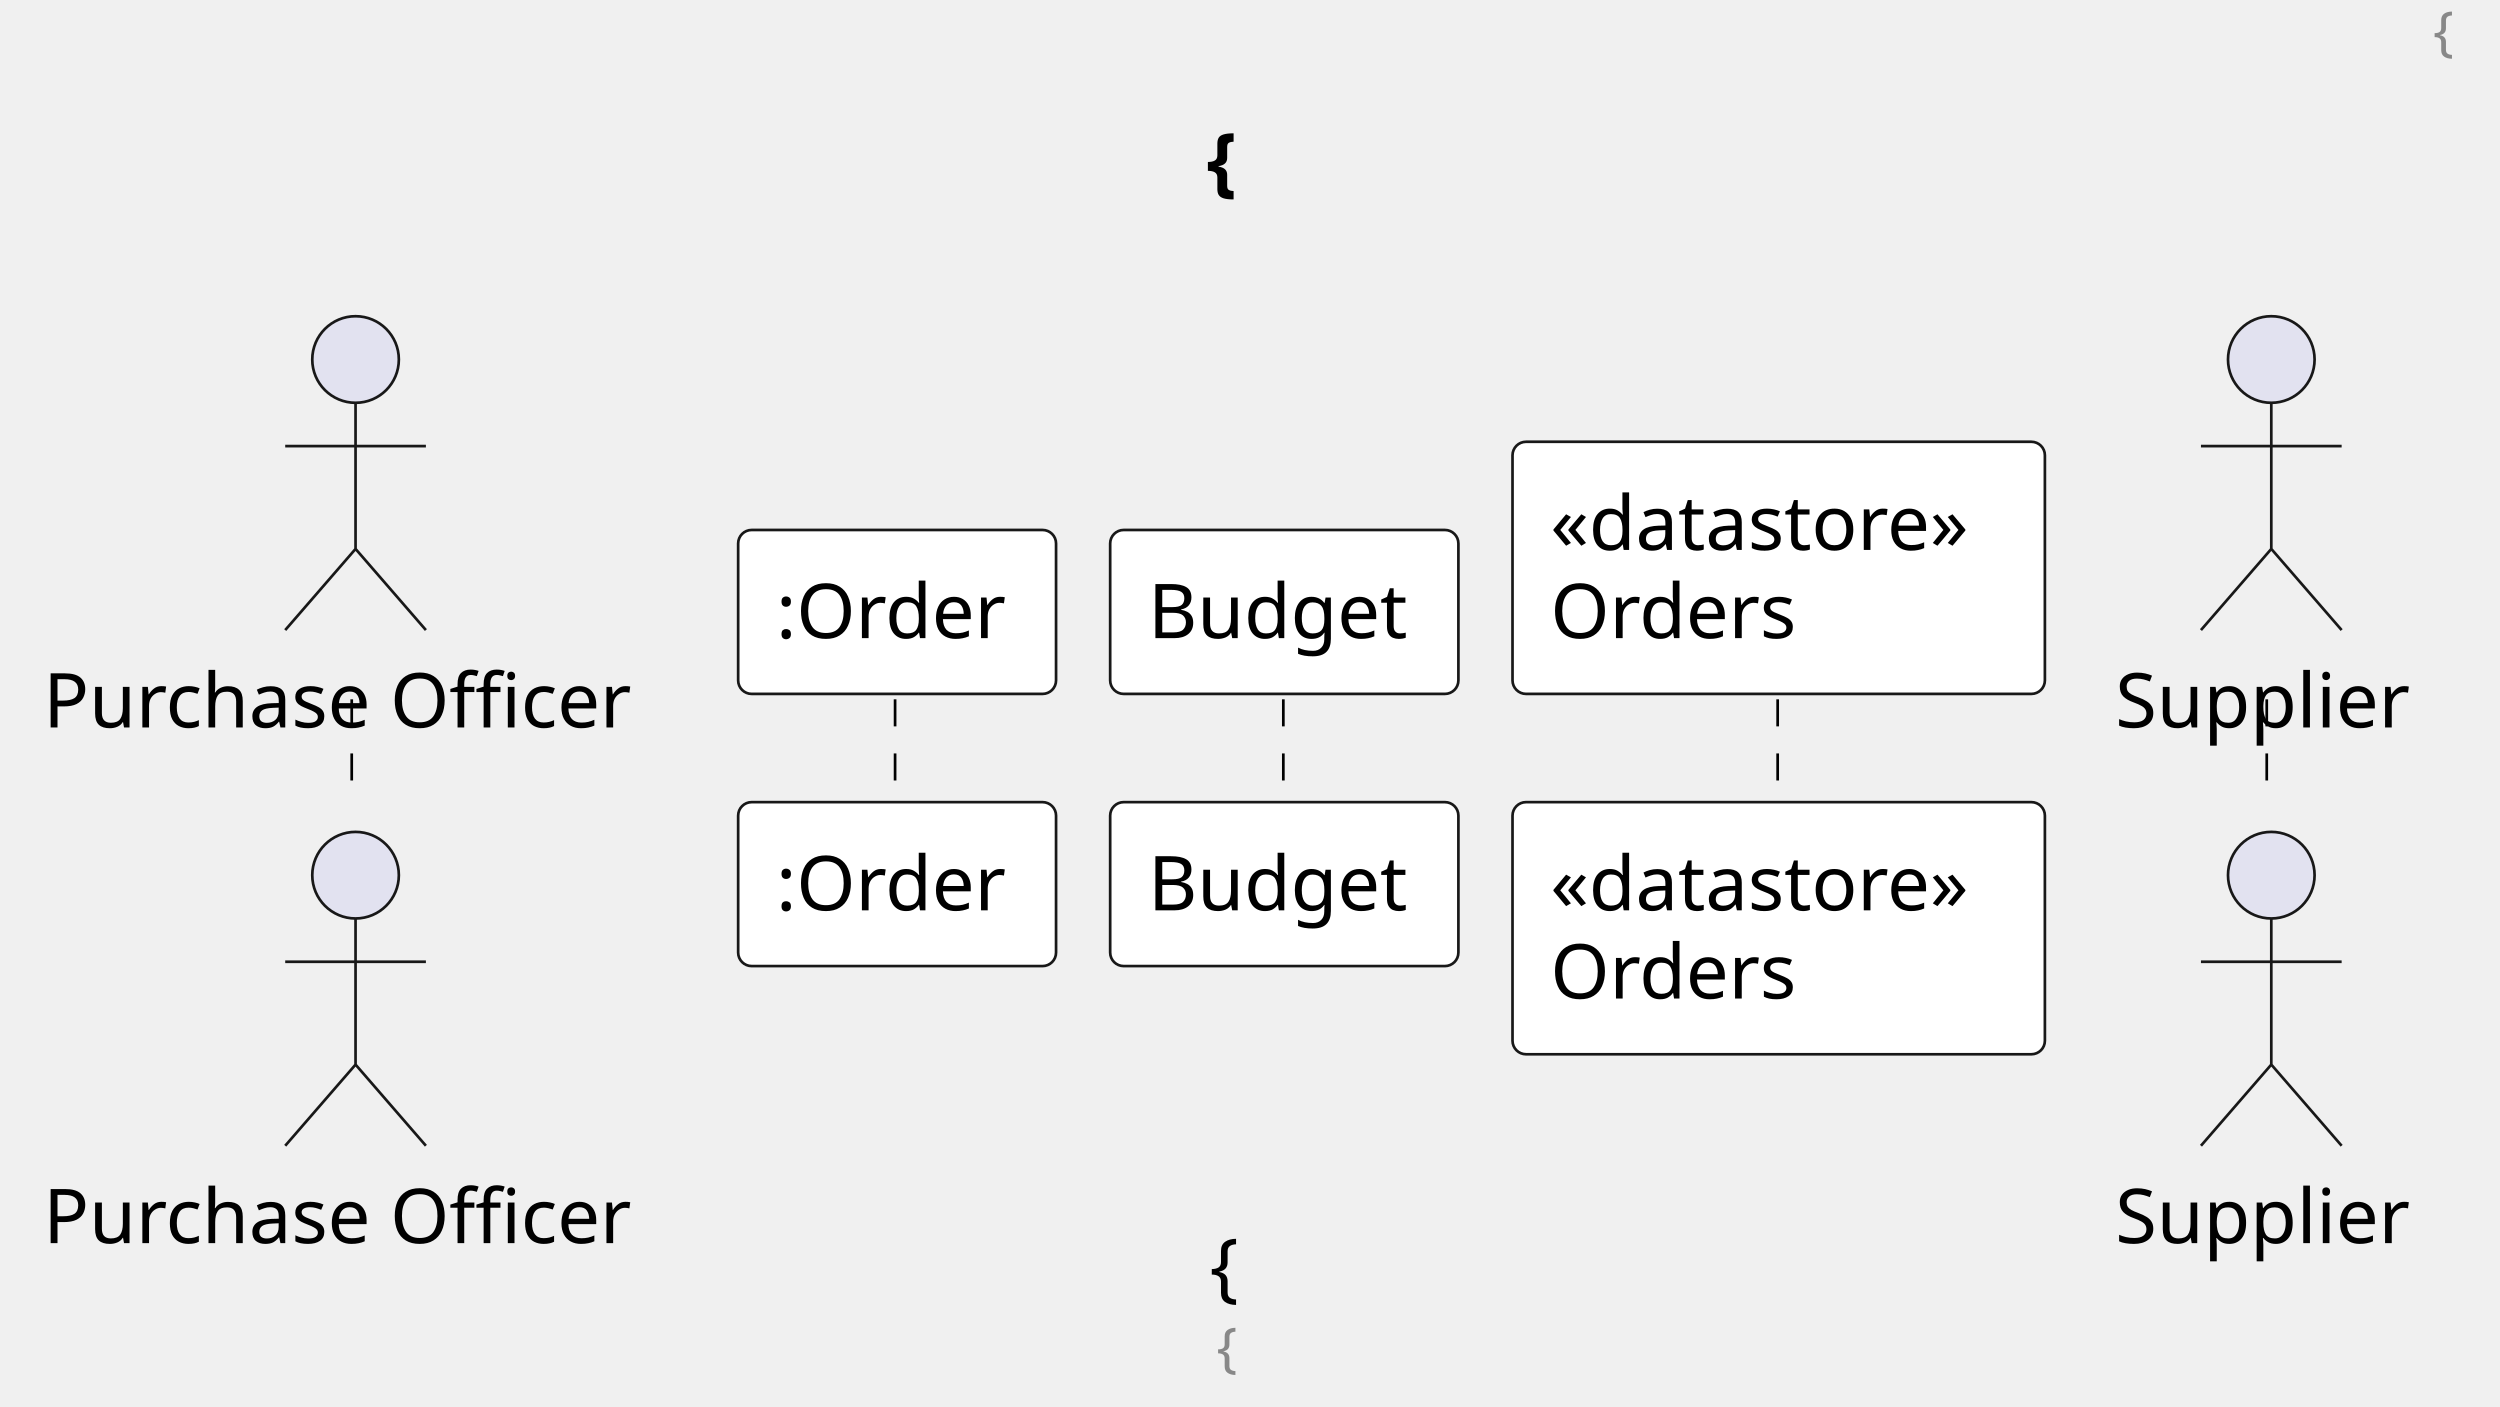
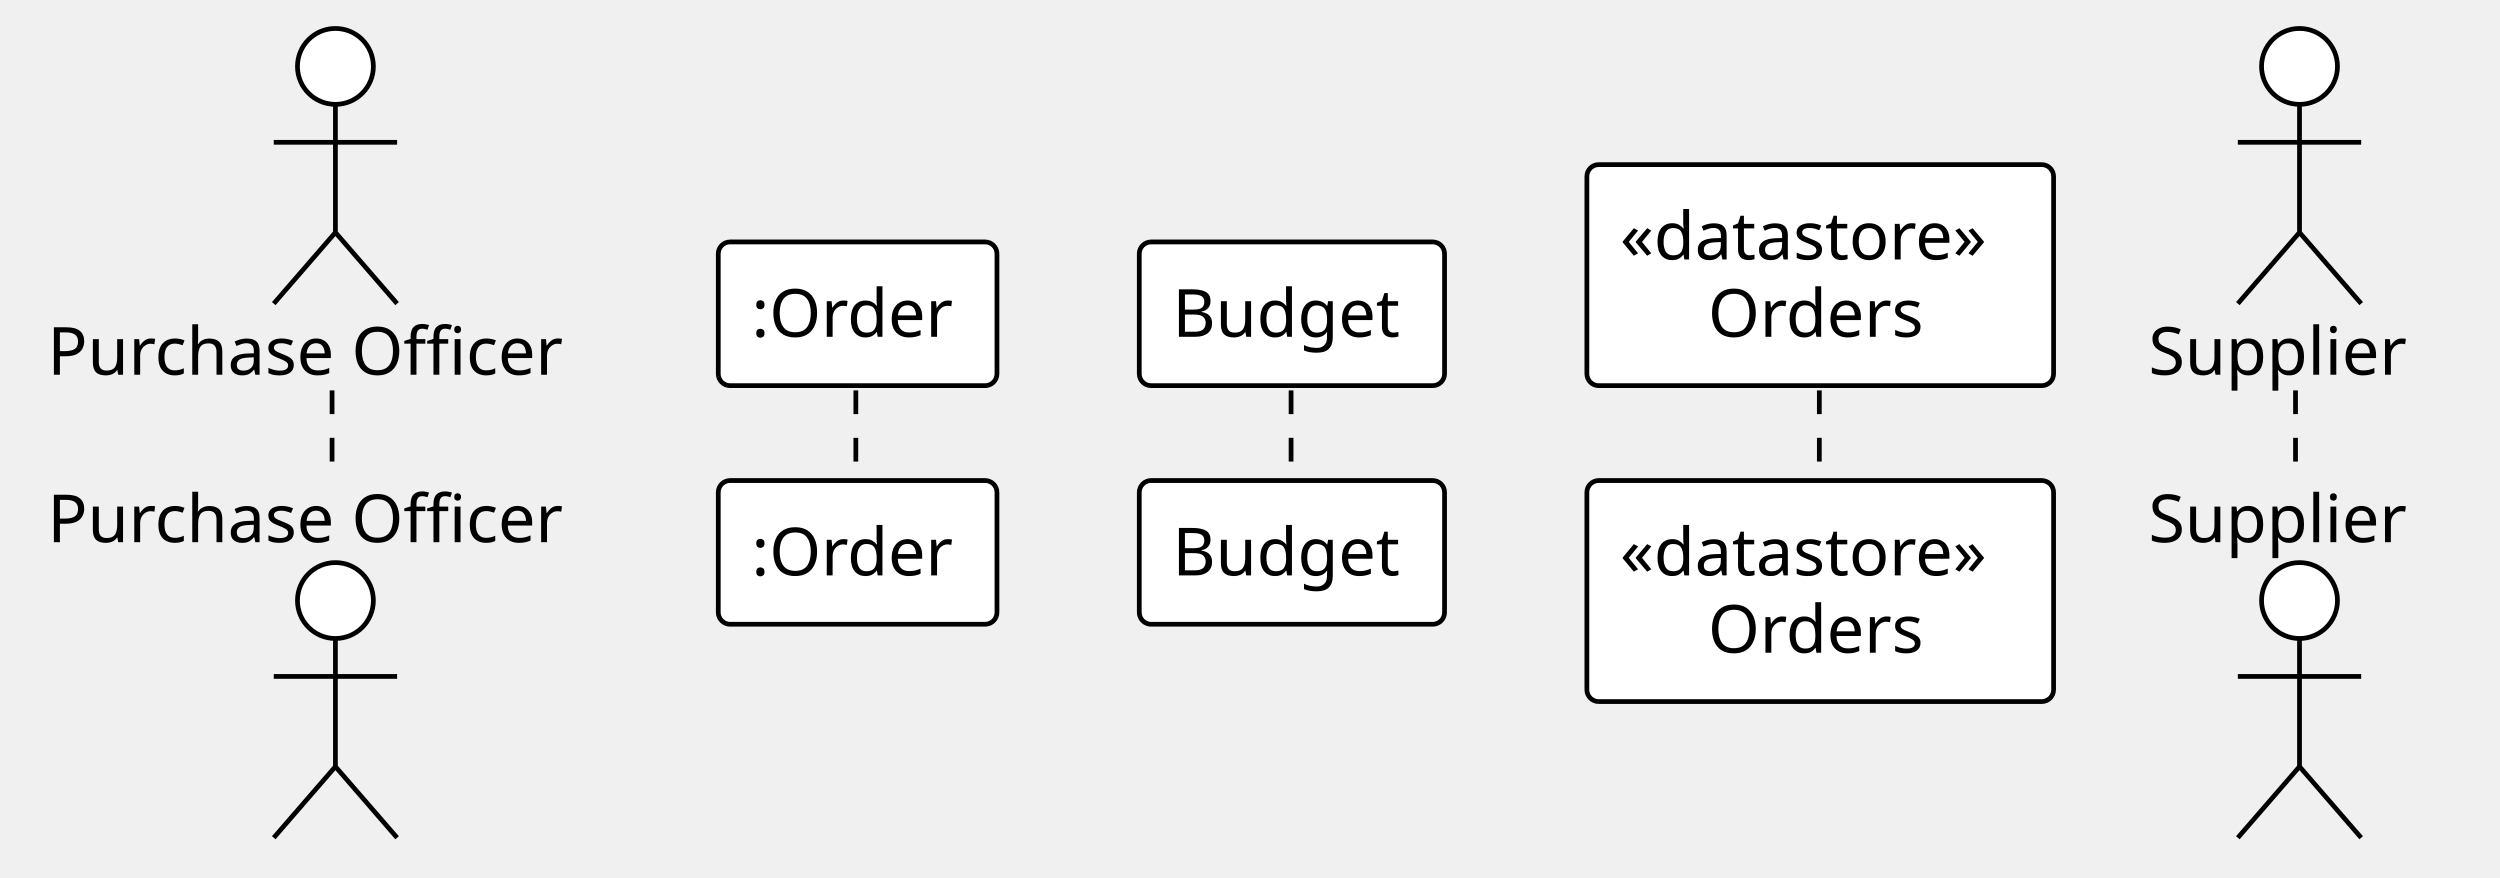
- <svg xmlns="http://www.w3.org/2000/svg" contentStyleType="text/css" data-diagram-type="SEQUENCE" height="260px" preserveAspectRatio="none" style="width:462px;height:260px;background:#FFFFFF;" version="1.1" viewBox="0 0 462 260" width="462px" zoomAndPan="magnify">
+ <svg xmlns="http://www.w3.org/2000/svg" contentStyleType="text/css" data-diagram-type="SEQUENCE" height="185px" preserveAspectRatio="none" style="width:527px;height:185px;background:#FFFFFF;" version="1.1" viewBox="0 0 527 185" width="527px" zoomAndPan="magnify">
  <defs />
  <g>
-     <g class="header" data-source-line="36">
-       <text fill="#888888" font-family="sans-serif" font-size="10" lengthAdjust="spacing" textLength="6.362" x="449.638" y="9.282">{</text>
-     </g>
-     <g class="title" data-source-line="39">
-       <text fill="#000000" font-family="sans-serif" font-size="14" font-weight="700" lengthAdjust="spacing" textLength="8.907" x="223.017" y="34.636">{</text>
-     </g>
-     <g transform="translate(0,47.9375)">
-       <defs />
+     <g class="participant-lifeline" data-entity-uid="part1" data-qualified-name="po" data-source-line="3" id="part1-lifeline">
      <g>
-         <g class="participant-lifeline" data-entity-uid="part1" data-qualified-name="po" id="part1-lifeline">
-           <g>
-             <rect fill="#000000" fill-opacity="0" height="20" width="8" x="61.706" y="81.297" />
-             <line style="stroke:#000000;stroke-width:0.5;stroke-dasharray:5,5;" x1="65" x2="65" y1="81.297" y2="101.297" />
-           </g>
-         </g>
-         <g class="participant-lifeline" data-entity-uid="part2" data-qualified-name="o" id="part2-lifeline">
-           <g>
-             <rect fill="#000000" fill-opacity="0" height="20" width="8" x="161.785" y="81.297" />
-             <line style="stroke:#000000;stroke-width:0.5;stroke-dasharray:5,5;" x1="165.411" x2="165.411" y1="81.297" y2="101.297" />
-           </g>
-         </g>
-         <g class="participant-lifeline" data-entity-uid="part3" data-qualified-name="b" id="part3-lifeline">
-           <g>
-             <rect fill="#000000" fill-opacity="0" height="20" width="8" x="233.336" y="81.297" />
-             <line style="stroke:#000000;stroke-width:0.5;stroke-dasharray:5,5;" x1="237.159" x2="237.159" y1="81.297" y2="101.297" />
-           </g>
-         </g>
-         <g class="participant-lifeline" data-entity-uid="part4" data-qualified-name="d_o" id="part4-lifeline">
-           <g>
-             <rect fill="#000000" fill-opacity="0" height="20" width="8" x="324.704" y="81.297" />
-             <line style="stroke:#000000;stroke-width:0.5;stroke-dasharray:5,5;" x1="328.513" x2="328.513" y1="81.297" y2="101.297" />
-           </g>
-         </g>
-         <g class="participant-lifeline" data-entity-uid="part5" data-qualified-name="sup" id="part5-lifeline">
-           <g>
-             <rect fill="#000000" fill-opacity="0" height="20" width="8" x="415.736" y="81.297" />
-             <line style="stroke:#000000;stroke-width:0.5;stroke-dasharray:5,5;" x1="418.896" x2="418.896" y1="81.297" y2="101.297" />
-           </g>
-         </g>
-         <g class="participant participant-head" data-entity-uid="part1" data-qualified-name="po" id="part1-head">
-           <text fill="#000000" font-family="sans-serif" font-size="14" lengthAdjust="spacing" textLength="115.411" x="8" y="86.5">Purchase Officer</text>
-           <ellipse cx="65.706" cy="18.5" fill="#E2E2F0" rx="8" ry="8" style="stroke:#181818;stroke-width:0.5;" />
-           <path d="M65.706,26.5 L65.706,53.5 M52.706,34.5 L78.706,34.5 M65.706,53.5 L52.706,68.5 M65.706,53.5 L78.706,68.5" fill="none" style="stroke:#181818;stroke-width:0.5;" />
-         </g>
-         <g class="participant participant-tail" data-entity-uid="part1" data-qualified-name="po" id="part1-tail">
-           <text fill="#000000" font-family="sans-serif" font-size="14" lengthAdjust="spacing" textLength="115.411" x="8" y="181.797">Purchase Officer</text>
-           <ellipse cx="65.706" cy="113.797" fill="#E2E2F0" rx="8" ry="8" style="stroke:#181818;stroke-width:0.5;" />
-           <path d="M65.706,121.797 L65.706,148.797 M52.706,129.797 L78.706,129.797 M65.706,148.797 L52.706,163.797 M65.706,148.797 L78.706,163.797" fill="none" style="stroke:#181818;stroke-width:0.5;" />
-         </g>
-         <g class="participant participant-head" data-entity-uid="part2" data-qualified-name="o" id="part2-head">
-           <rect fill="#FFFFFF" height="30.297" rx="2.5" ry="2.5" style="stroke:#181818;stroke-width:0.5;" width="58.748" x="136.411" y="50" />
-           <text fill="#000000" font-family="Verdana" font-size="14" lengthAdjust="spacing" textLength="44.748" x="143.411" y="69.995">:Order</text>
-         </g>
-         <g class="participant participant-tail" data-entity-uid="part2" data-qualified-name="o" id="part2-tail">
-           <rect fill="#FFFFFF" height="30.297" rx="2.5" ry="2.5" style="stroke:#181818;stroke-width:0.5;" width="58.748" x="136.411" y="100.297" />
-           <text fill="#000000" font-family="Verdana" font-size="14" lengthAdjust="spacing" textLength="44.748" x="143.411" y="120.292">:Order</text>
-         </g>
-         <g class="participant participant-head" data-entity-uid="part3" data-qualified-name="b" id="part3-head">
-           <rect fill="#FFFFFF" height="30.297" rx="2.5" ry="2.5" style="stroke:#181818;stroke-width:0.5;" width="64.353" x="205.159" y="50" />
-           <text fill="#000000" font-family="Verdana" font-size="14" lengthAdjust="spacing" textLength="50.353" x="212.159" y="69.995">Budget</text>
-         </g>
-         <g class="participant participant-tail" data-entity-uid="part3" data-qualified-name="b" id="part3-tail">
-           <rect fill="#FFFFFF" height="30.297" rx="2.5" ry="2.5" style="stroke:#181818;stroke-width:0.5;" width="64.353" x="205.159" y="100.297" />
-           <text fill="#000000" font-family="Verdana" font-size="14" lengthAdjust="spacing" textLength="50.353" x="212.159" y="120.292">Budget</text>
-         </g>
-         <g class="participant participant-head" data-entity-uid="part4" data-qualified-name="d_o" id="part4-head">
-           <rect fill="#FFFFFF" height="46.594" rx="2.5" ry="2.5" style="stroke:#181818;stroke-width:0.5;" width="98.383" x="279.513" y="33.703" />
-           <text fill="#000000" font-family="Verdana" font-size="14" lengthAdjust="spacing" textLength="84.383" x="286.513" y="53.698">«datastore»</text>
-           <text fill="#000000" font-family="Verdana" font-size="14" lengthAdjust="spacing" textLength="47.325" x="286.513" y="69.995">Orders</text>
-         </g>
-         <g class="participant participant-tail" data-entity-uid="part4" data-qualified-name="d_o" id="part4-tail">
-           <rect fill="#FFFFFF" height="46.594" rx="2.5" ry="2.5" style="stroke:#181818;stroke-width:0.5;" width="98.383" x="279.513" y="100.297" />
-           <text fill="#000000" font-family="Verdana" font-size="14" lengthAdjust="spacing" textLength="84.383" x="286.513" y="120.292">«datastore»</text>
-           <text fill="#000000" font-family="Verdana" font-size="14" lengthAdjust="spacing" textLength="47.325" x="286.513" y="136.589">Orders</text>
-         </g>
-         <g class="participant participant-head" data-entity-uid="part5" data-qualified-name="sup" id="part5-head">
-           <text fill="#000000" font-family="sans-serif" font-size="14" lengthAdjust="spacing" textLength="57.682" x="390.896" y="86.5">Supplier</text>
-           <ellipse cx="419.736" cy="18.5" fill="#E2E2F0" rx="8" ry="8" style="stroke:#181818;stroke-width:0.5;" />
-           <path d="M419.736,26.5 L419.736,53.5 M406.736,34.5 L432.736,34.5 M419.736,53.5 L406.736,68.5 M419.736,53.5 L432.736,68.5" fill="none" style="stroke:#181818;stroke-width:0.5;" />
-         </g>
-         <g class="participant participant-tail" data-entity-uid="part5" data-qualified-name="sup" id="part5-tail">
-           <text fill="#000000" font-family="sans-serif" font-size="14" lengthAdjust="spacing" textLength="57.682" x="390.896" y="181.797">Supplier</text>
-           <ellipse cx="419.736" cy="113.797" fill="#E2E2F0" rx="8" ry="8" style="stroke:#181818;stroke-width:0.5;" />
-           <path d="M419.736,121.797 L419.736,148.797 M406.736,129.797 L432.736,129.797 M419.736,148.797 L406.736,163.797 M419.736,148.797 L432.736,163.797" fill="none" style="stroke:#181818;stroke-width:0.5;" />
-         </g>
+         <rect fill="#000000" fill-opacity="0" height="20" width="8" x="66.706" y="82.297" />
+         <line style="stroke:#000000;stroke-width:1;stroke-dasharray:5,5;" x1="70" x2="70" y1="82.297" y2="102.297" />
      </g>
    </g>
-     <g class="caption" data-source-line="30">
-       <text fill="#000000" font-family="sans-serif" font-size="14" lengthAdjust="spacing" textLength="8.907" x="223.546" y="238.933">{</text>
+     <g class="participant-lifeline" data-entity-uid="part2" data-qualified-name="o" data-source-line="4" id="part2-lifeline">
+       <g>
+         <rect fill="#000000" fill-opacity="0" height="20" width="8" x="176.785" y="82.297" />
+         <line style="stroke:#000000;stroke-width:1;stroke-dasharray:5,5;" x1="180.411" x2="180.411" y1="82.297" y2="102.297" />
+       </g>
    </g>
-     <g class="footer" data-source-line="33">
-       <text fill="#888888" font-family="sans-serif" font-size="10" lengthAdjust="spacing" textLength="6.362" x="224.819" y="252.517">{</text>
+     <g class="participant-lifeline" data-entity-uid="part3" data-qualified-name="b" data-source-line="5" id="part3-lifeline">
+       <g>
+         <rect fill="#000000" fill-opacity="0" height="20" width="8" x="268.336" y="82.297" />
+         <line style="stroke:#000000;stroke-width:1;stroke-dasharray:5,5;" x1="272.159" x2="272.159" y1="82.297" y2="102.297" />
+       </g>
+     </g>
+     <g class="participant-lifeline" data-entity-uid="part4" data-qualified-name="d_o" data-source-line="6" id="part4-lifeline">
+       <g>
+         <rect fill="#000000" fill-opacity="0" height="20" width="8" x="379.704" y="82.297" />
+         <line style="stroke:#000000;stroke-width:1;stroke-dasharray:5,5;" x1="383.513" x2="383.513" y1="82.297" y2="102.297" />
+       </g>
+     </g>
+     <g class="participant-lifeline" data-entity-uid="part5" data-qualified-name="sup" data-source-line="7" id="part5-lifeline">
+       <g>
+         <rect fill="#000000" fill-opacity="0" height="20" width="8" x="480.736" y="82.297" />
+         <line style="stroke:#000000;stroke-width:1;stroke-dasharray:5,5;" x1="483.896" x2="483.896" y1="82.297" y2="102.297" />
+       </g>
+     </g>
+     <g class="participant participant-head" data-entity-uid="part1" data-qualified-name="po" data-source-line="3" id="part1-head">
+       <text fill="#000000" font-family="Verdana" font-size="14" lengthAdjust="spacing" textLength="115.411" x="10" y="78.995">Purchase Officer</text>
+       <ellipse cx="70.706" cy="14" fill="#FFFFFF" rx="8" ry="8" style="stroke:#000000;stroke-width:1;" />
+       <path d="M70.706,22 L70.706,49 M57.706,30 L83.706,30 M70.706,49 L57.706,64 M70.706,49 L83.706,64" fill="none" style="stroke:#000000;stroke-width:1;" />
+     </g>
+     <g class="participant participant-tail" data-entity-uid="part1" data-qualified-name="po" data-source-line="3" id="part1-tail">
+       <text fill="#000000" font-family="Verdana" font-size="14" lengthAdjust="spacing" textLength="115.411" x="10" y="114.292">Purchase Officer</text>
+       <ellipse cx="70.706" cy="126.594" fill="#FFFFFF" rx="8" ry="8" style="stroke:#000000;stroke-width:1;" />
+       <path d="M70.706,134.594 L70.706,161.594 M57.706,142.594 L83.706,142.594 M70.706,161.594 L57.706,176.594 M70.706,161.594 L83.706,176.594" fill="none" style="stroke:#000000;stroke-width:1;" />
+     </g>
+     <g class="participant participant-head" data-entity-uid="part2" data-qualified-name="o" data-source-line="4" id="part2-head">
+       <rect fill="#FFFFFF" height="30.297" rx="2.5" ry="2.5" style="stroke:#000000;stroke-width:1;" width="58.748" x="151.411" y="51" />
+       <text fill="#000000" font-family="Verdana" font-size="14" lengthAdjust="spacing" textLength="44.748" x="158.411" y="70.995">:Order</text>
+     </g>
+     <g class="participant participant-tail" data-entity-uid="part2" data-qualified-name="o" data-source-line="4" id="part2-tail">
+       <rect fill="#FFFFFF" height="30.297" rx="2.5" ry="2.5" style="stroke:#000000;stroke-width:1;" width="58.748" x="151.411" y="101.297" />
+       <text fill="#000000" font-family="Verdana" font-size="14" lengthAdjust="spacing" textLength="44.748" x="158.411" y="121.292">:Order</text>
+     </g>
+     <g class="participant participant-head" data-entity-uid="part3" data-qualified-name="b" data-source-line="5" id="part3-head">
+       <rect fill="#FFFFFF" height="30.297" rx="2.5" ry="2.5" style="stroke:#000000;stroke-width:1;" width="64.353" x="240.159" y="51" />
+       <text fill="#000000" font-family="Verdana" font-size="14" lengthAdjust="spacing" textLength="50.353" x="247.159" y="70.995">Budget</text>
+     </g>
+     <g class="participant participant-tail" data-entity-uid="part3" data-qualified-name="b" data-source-line="5" id="part3-tail">
+       <rect fill="#FFFFFF" height="30.297" rx="2.5" ry="2.5" style="stroke:#000000;stroke-width:1;" width="64.353" x="240.159" y="101.297" />
+       <text fill="#000000" font-family="Verdana" font-size="14" lengthAdjust="spacing" textLength="50.353" x="247.159" y="121.292">Budget</text>
+     </g>
+     <g class="participant participant-head" data-entity-uid="part4" data-qualified-name="d_o" data-source-line="6" id="part4-head">
+       <rect fill="#FFFFFF" height="46.594" rx="2.5" ry="2.5" style="stroke:#000000;stroke-width:1;" width="98.383" x="334.513" y="34.703" />
+       <text fill="#000000" font-family="Verdana" font-size="14" lengthAdjust="spacing" textLength="84.383" x="341.513" y="54.698">«datastore»</text>
+       <text fill="#000000" font-family="Verdana" font-size="14" lengthAdjust="spacing" textLength="47.325" x="360.041" y="70.995">Orders</text>
+     </g>
+     <g class="participant participant-tail" data-entity-uid="part4" data-qualified-name="d_o" data-source-line="6" id="part4-tail">
+       <rect fill="#FFFFFF" height="46.594" rx="2.5" ry="2.5" style="stroke:#000000;stroke-width:1;" width="98.383" x="334.513" y="101.297" />
+       <text fill="#000000" font-family="Verdana" font-size="14" lengthAdjust="spacing" textLength="84.383" x="341.513" y="121.292">«datastore»</text>
+       <text fill="#000000" font-family="Verdana" font-size="14" lengthAdjust="spacing" textLength="47.325" x="360.041" y="137.589">Orders</text>
+     </g>
+     <g class="participant participant-head" data-entity-uid="part5" data-qualified-name="sup" data-source-line="7" id="part5-head">
+       <text fill="#000000" font-family="Verdana" font-size="14" lengthAdjust="spacing" textLength="57.682" x="452.896" y="78.995">Supplier</text>
+       <ellipse cx="484.736" cy="14" fill="#FFFFFF" rx="8" ry="8" style="stroke:#000000;stroke-width:1;" />
+       <path d="M484.736,22 L484.736,49 M471.736,30 L497.736,30 M484.736,49 L471.736,64 M484.736,49 L497.736,64" fill="none" style="stroke:#000000;stroke-width:1;" />
+     </g>
+     <g class="participant participant-tail" data-entity-uid="part5" data-qualified-name="sup" data-source-line="7" id="part5-tail">
+       <text fill="#000000" font-family="Verdana" font-size="14" lengthAdjust="spacing" textLength="57.682" x="452.896" y="114.292">Supplier</text>
+       <ellipse cx="484.736" cy="126.594" fill="#FFFFFF" rx="8" ry="8" style="stroke:#000000;stroke-width:1;" />
+       <path d="M484.736,134.594 L484.736,161.594 M471.736,142.594 L497.736,142.594 M484.736,161.594 L471.736,176.594 M484.736,161.594 L497.736,176.594" fill="none" style="stroke:#000000;stroke-width:1;" />
    </g>
  </g>
</svg>
